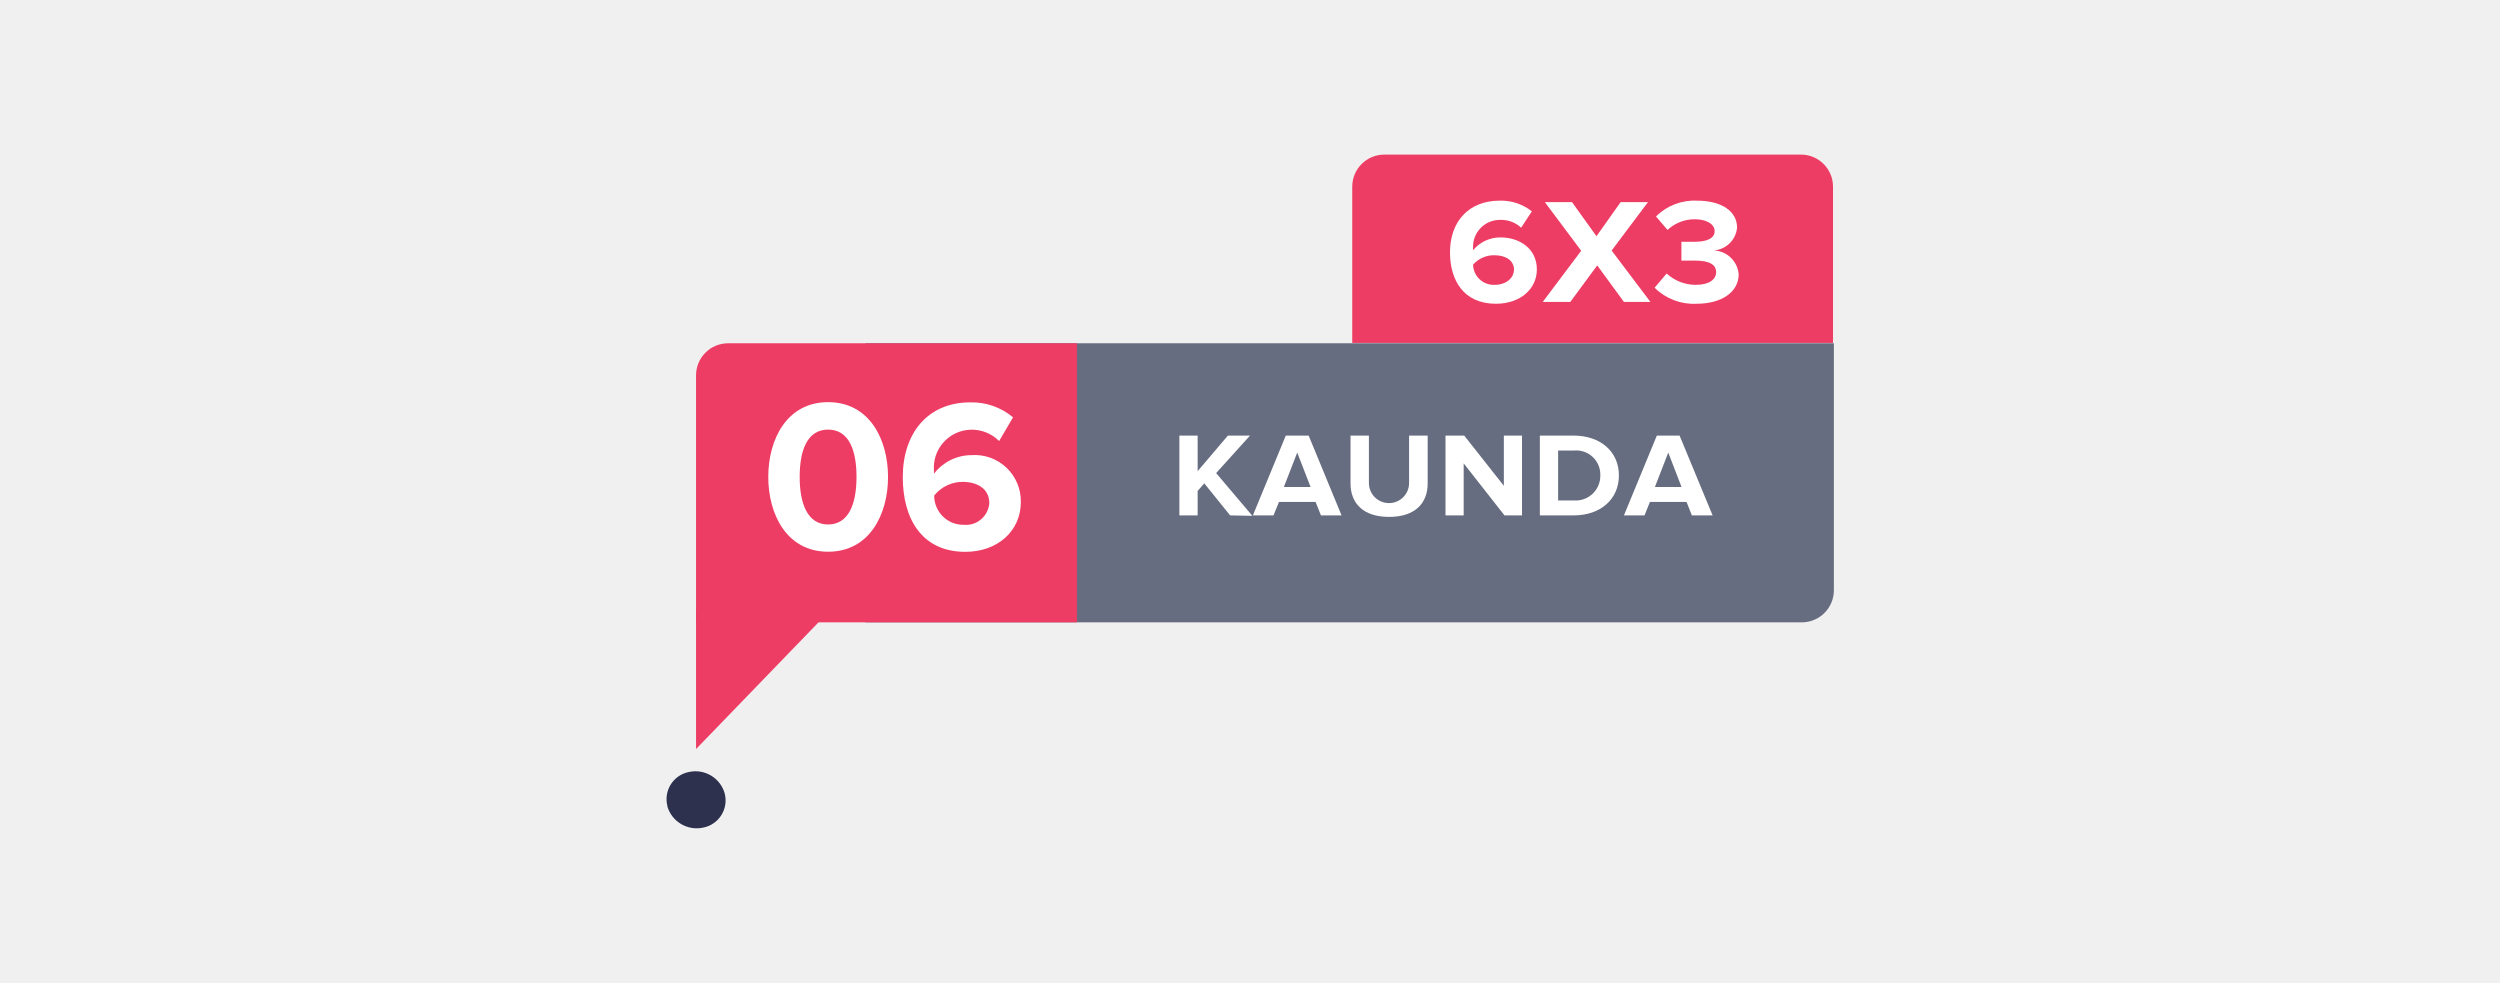
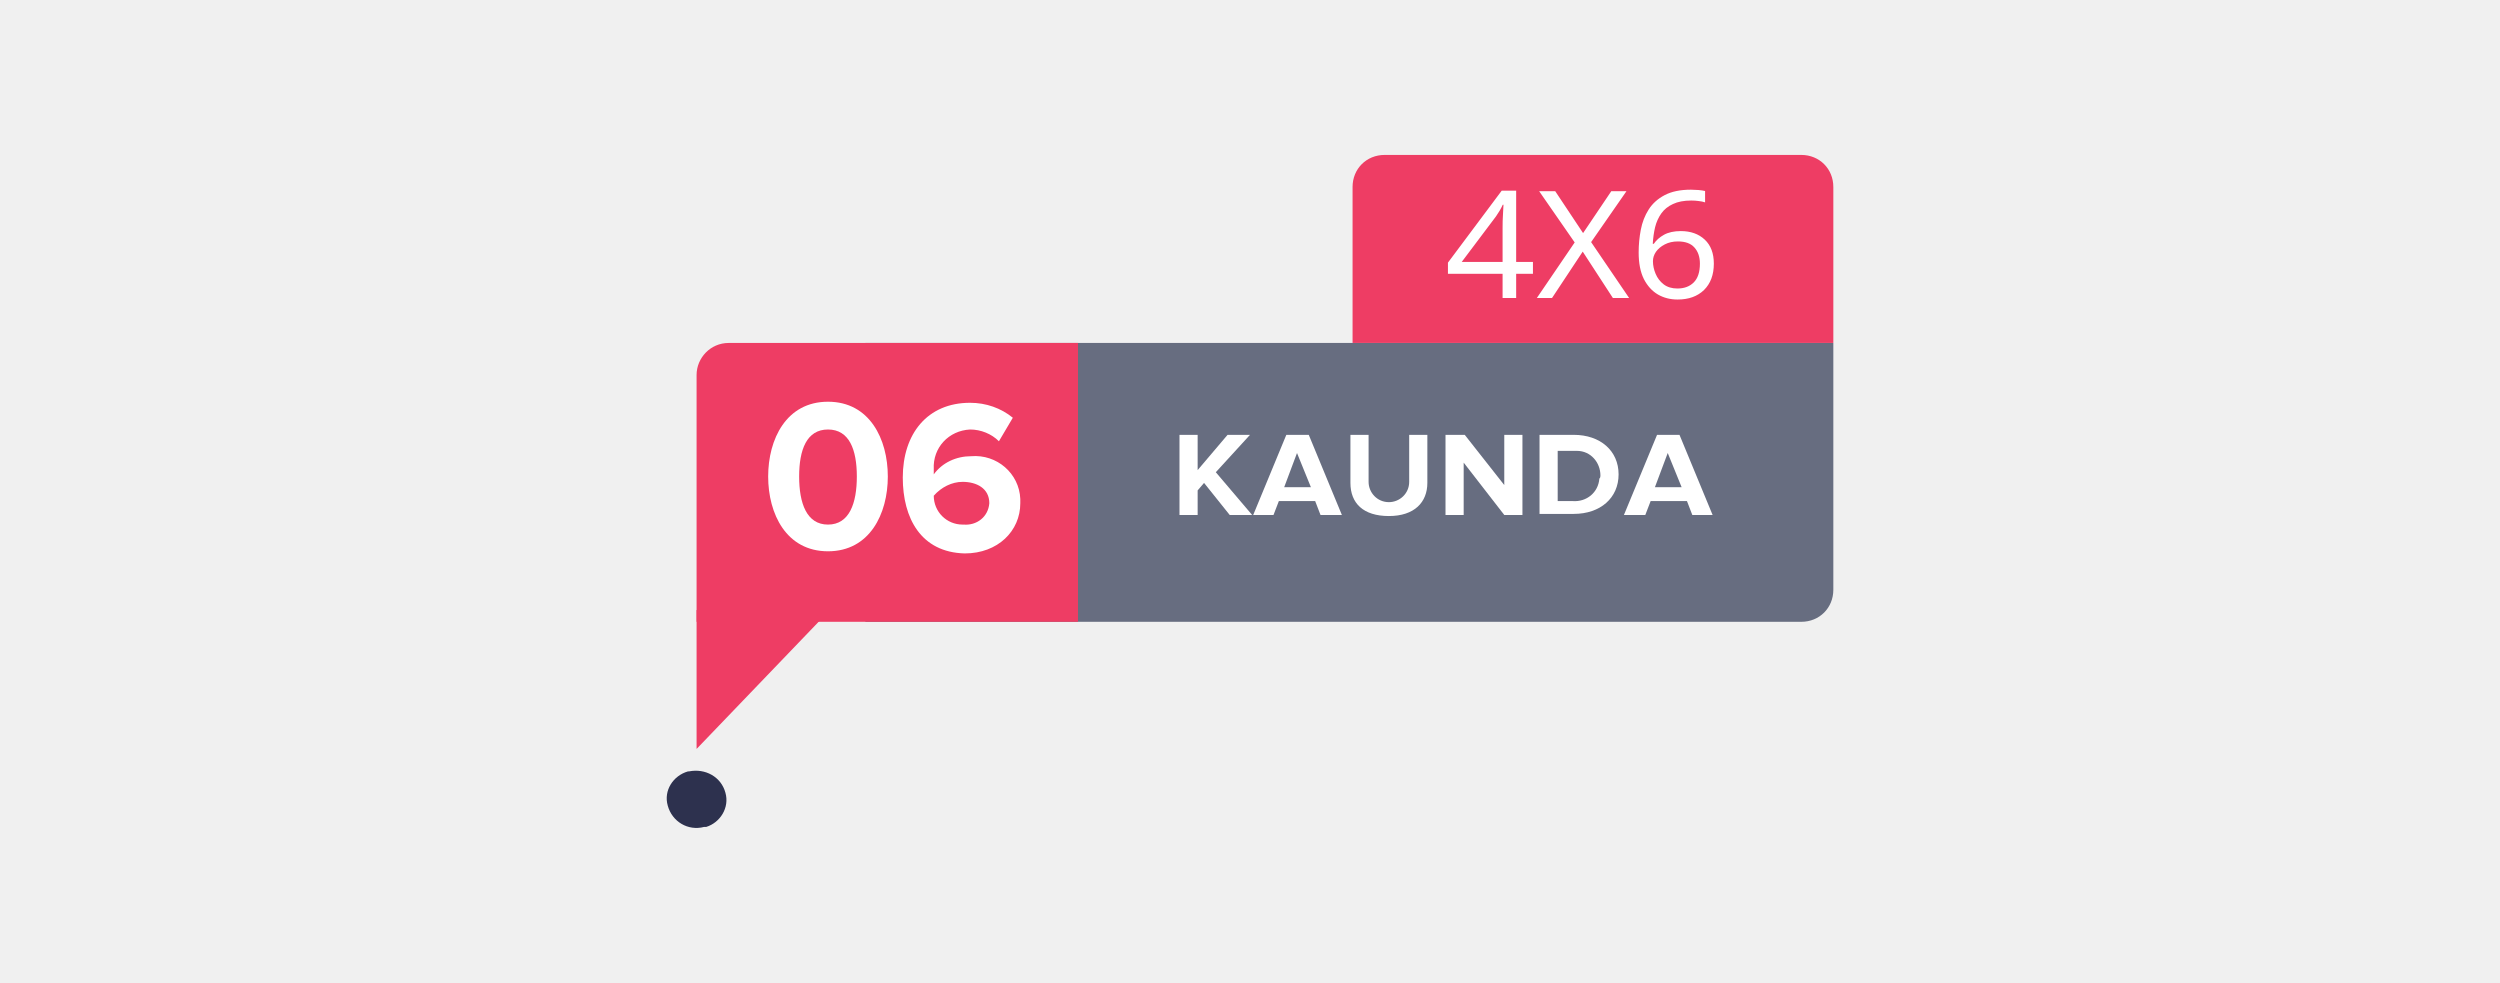
- <svg xmlns="http://www.w3.org/2000/svg" width="243.725" height="95.826" id="Layer_1" data-name="Layer 1" viewBox="0 0 234 84">
-   <defs>
-     <style>.cls-1{fill:none;}.cls-2{fill:#676d80;}.cls-3{fill:#fff;}.cls-4{fill:#ee3d64;}.cls-5{fill:#2d314e;}.cls-6{clip-path:url(#clip-path);}</style>
-     <clipPath id="clip-path">
-       <rect class="cls-1" x="135.22" y="13.97" width="27.74" height="10.67" />
+ <svg xmlns="http://www.w3.org/2000/svg" xmlns:xlink="http://www.w3.org/1999/xlink" width="243.725" height="95.826" version="1.1" id="Layer_1" x="0px" y="0px" viewBox="0 0 234 84" style="enable-background:new 0 0 234 84;" xml:space="preserve">
+   <style type="text/css">
+ 	.st0{fill:#676D80;}
+ 	.st1{fill:#FFFFFF;}
+ 	.st2{fill:#EE3D64;}
+ 	.st3{fill:#2D314E;}
+ 	.st4{clip-path:url(#SVGID_00000088819584589585406060000014394839877736285329_);}
+ 	.st5{font-family:'ProximaNova-Bold';}
+ 	.st6{font-size:14.005px;}
+ </style>
+   <path class="st0" d="M81,28.1h90.6l0,0v23.1c0,1.7-1.3,3-3,3H81l0,0V28.1L81,28.1z" />
+   <path class="st1" d="M115.1,44.2l-2.4-3l-0.6,0.7v2.3h-1.7v-7.5h1.7v3.3l2.8-3.3h2.1l-3.2,3.5l3.4,4L115.1,44.2z" />
+   <path class="st1" d="M123.6,44.2l-0.5-1.3h-3.4l-0.5,1.3h-1.9l3.1-7.5h2.1l3.1,7.5H123.6z M121.4,38.4l-1.2,3.2h2.5L121.4,38.4z" />
+   <path class="st1" d="M126.4,41.2v-4.5h1.7v4.4c0,1,0.8,1.9,1.9,1.9c1,0,1.9-0.8,1.9-1.9v-4.4h1.7v4.5c0,1.8-1.2,3.1-3.6,3.1  S126.4,43.1,126.4,41.2z" />
+   <path class="st1" d="M140.8,44.2l-3.8-4.9v4.9h-1.7v-7.5h1.8l3.7,4.7v-4.7h1.7v7.5H140.8z" />
+   <path class="st1" d="M144.1,44.2v-7.5h3.2c2.5,0,4.2,1.5,4.2,3.7s-1.7,3.7-4.2,3.7H144.1z M149.8,40.5c0-1.2-0.9-2.3-2.2-2.3  c-0.1,0-0.2,0-0.3,0h-1.5v4.7h1.4c1.3,0.1,2.4-0.8,2.5-2.1C149.8,40.7,149.8,40.6,149.8,40.5L149.8,40.5z" />
+   <path class="st1" d="M158.4,44.2l-0.5-1.3h-3.4l-0.5,1.3H152l3.1-7.5h2.1l3.1,7.5H158.4z M156.1,38.4l-1.2,3.2h2.5L156.1,38.4z" />
+   <path class="st2" d="M68.2,28.1h32.7l0,0v26.1l0,0H65.2l0,0V31.1C65.2,29.5,66.5,28.1,68.2,28.1z" />
+   <path class="st1" d="M71.9,40.6c0-3.5,1.7-7,5.6-7s5.6,3.5,5.6,7s-1.7,7-5.6,7S71.9,44.1,71.9,40.6z M80.2,40.6  c0-2.5-0.7-4.4-2.7-4.4s-2.7,1.9-2.7,4.4s0.7,4.5,2.7,4.5S80.2,43.1,80.2,40.6z" />
+   <path class="st1" d="M84.5,40.7c0-4.1,2.3-7,6.3-7c1.5,0,2.9,0.5,4,1.4l-1.3,2.2c-0.7-0.7-1.7-1.1-2.7-1.1c-2,0.1-3.5,1.7-3.4,3.7  c0,0.1,0,0.1,0,0.2c0,0.1,0,0.2,0,0.3c0.8-1.1,2.1-1.7,3.5-1.7c2.4-0.2,4.5,1.6,4.6,4c0,0.1,0,0.3,0,0.4c0,2.6-2.1,4.7-5.2,4.7  C86.2,47.7,84.5,44.5,84.5,40.7z M92.6,43.1c0-1.4-1.2-2-2.5-2c-1,0-2,0.5-2.7,1.3c0,1.5,1.2,2.7,2.7,2.7c0,0,0,0,0.1,0  C91.4,45.2,92.5,44.4,92.6,43.1C92.6,43.1,92.6,43.1,92.6,43.1z" />
+   <path class="st3" d="M62.5,71.4c-0.4-1.4,0.5-2.8,1.9-3.2c0,0,0.1,0,0.1,0c1.5-0.3,3,0.5,3.4,2c0.4,1.4-0.5,2.8-1.8,3.2  c-0.1,0-0.1,0-0.2,0C64.4,73.8,62.9,72.9,62.5,71.4" />
+   <path class="st2" d="M129.6,10.5h39c1.7,0,3,1.3,3,3v14.6l0,0h-45l0,0V13.5C126.6,11.8,127.9,10.5,129.6,10.5z" />
+   <polygon class="st2" points="65.2,66.1 77.2,53.6 65.2,53.1 " />
+   <g>
+     <defs>
+       <rect id="SVGID_1_" x="135.2" y="13.6" width="27.7" height="10.7" />
+     </defs>
+     <clipPath id="SVGID_00000127006374820876436220000013170271127904541846_">
+       <use xlink:href="#SVGID_1_" style="overflow:visible;" />
    </clipPath>
-   </defs>
-   <path class="cls-2" d="M81,28.13h90.65a0,0,0,0,1,0,0V51.25a3,3,0,0,1-3,3H81a0,0,0,0,1,0,0V28.13A0,0,0,0,1,81,28.13Z" />
-   <path class="cls-3" d="M115.14,44.24l-2.42-3-.62.71v2.29h-1.71V36.77h1.71V40.1l2.83-3.33H117l-3.17,3.51,3.39,4Z" />
-   <path class="cls-3" d="M123.64,44.24l-.5-1.26h-3.43l-.51,1.26h-1.93l3.08-7.47h2.14l3.08,7.47Zm-2.22-5.88-1.25,3.22h2.5Z" />
-   <path class="cls-3" d="M126.41,41.25V36.77h1.72v4.44a1.88,1.88,0,0,0,3.76,0V36.77h1.74v4.48c0,1.85-1.18,3.13-3.61,3.13S126.41,43.1,126.41,41.25Z" />
-   <path class="cls-3" d="M140.82,44.24,137,39.37v4.87h-1.7V36.77h1.75l3.71,4.7v-4.7h1.7v7.47Z" />
-   <path class="cls-3" d="M144.13,44.24V36.77h3.16c2.5,0,4.24,1.49,4.24,3.73s-1.74,3.74-4.23,3.74Zm5.66-3.74a2.26,2.26,0,0,0-2.49-2.33h-1.46v4.67h1.45A2.31,2.31,0,0,0,149.79,40.5Z" />
-   <path class="cls-3" d="M158.36,44.24l-.5-1.26h-3.43l-.5,1.26H152l3.08-7.47h2.13l3.09,7.47Zm-2.21-5.88-1.25,3.22h2.49Z" />
-   <path class="cls-4" d="M68.15,28.13H100.8a0,0,0,0,1,0,0V54.25a0,0,0,0,1,0,0H65.15a0,0,0,0,1,0,0V31.13A3,3,0,0,1,68.15,28.13Z" />
-   <path class="cls-3" d="M71.91,40.64c0-3.49,1.72-7,5.6-7s5.61,3.5,5.61,7-1.73,7-5.61,7S71.91,44.13,71.91,40.64Zm8.26,0c0-2.5-.71-4.43-2.66-4.43s-2.66,1.93-2.66,4.43.73,4.45,2.66,4.45S80.17,43.14,80.17,40.64Z" />
-   <path class="cls-3" d="M84.5,40.66c0-4.1,2.32-7,6.32-7a6,6,0,0,1,4,1.4l-1.3,2.22a3.61,3.61,0,0,0-2.7-1.06,3.55,3.55,0,0,0-3.4,3.84,1.32,1.32,0,0,0,0,.28,4.43,4.43,0,0,1,3.48-1.74A4.32,4.32,0,0,1,95.55,43c0,2.64-2.11,4.65-5.2,4.65C86.23,47.65,84.5,44.48,84.5,40.66Zm8.1,2.44c0-1.42-1.22-2-2.49-2a3.42,3.42,0,0,0-2.67,1.28,2.72,2.72,0,0,0,2.75,2.74A2.2,2.2,0,0,0,92.6,43.1Z" />
-   <path class="cls-5" d="M62.47,71.45a2.59,2.59,0,0,1,2-3.19,2.84,2.84,0,0,1,3.36,2,2.59,2.59,0,0,1-2,3.2,2.86,2.86,0,0,1-3.37-2" />
-   <path class="cls-4" d="M129.57,10.47h39a3,3,0,0,1,3,3V28.1a0,0,0,0,1,0,0h-45a0,0,0,0,1,0,0V13.47A3,3,0,0,1,129.57,10.47Z" />
-   <g class="cls-6">
-     <path class="cls-3" d="M135.72,19.61c0-2.83,1.71-4.83,4.66-4.83a4.62,4.62,0,0,1,3,1l-1,1.53a2.75,2.75,0,0,0-2-.73,2.51,2.51,0,0,0-2.5,2.65.62.62,0,0,0,0,.19,3.3,3.3,0,0,1,2.56-1.2c1.8,0,3.41,1.05,3.41,3,0,1.82-1.55,3.21-3.83,3.21C137,24.43,135.72,22.24,135.72,19.61Zm6,1.68c0-1-.9-1.4-1.84-1.4a2.59,2.59,0,0,0-2,.88,1.93,1.93,0,0,0,2,1.89C141.07,22.66,141.7,21.93,141.7,21.29Z" />
-     <path class="cls-3" d="M152,24.26l-2.5-3.42-2.52,3.42H144.4L148,19.47l-3.4-4.55h2.54l2.29,3.19,2.26-3.19h2.56l-3.4,4.53,3.63,4.81Z" />
-     <path class="cls-3" d="M154.87,22.93,156,21.6a4,4,0,0,0,2.74,1.06c1.21,0,1.89-.49,1.89-1.19s-.62-1.08-2-1.08c-.42,0-1.1,0-1.25,0V18.63h1.25c1.11,0,1.86-.31,1.86-1s-.83-1.11-1.86-1.11a3.73,3.73,0,0,0-2.55,1L155,16.26a5.09,5.09,0,0,1,3.82-1.48c2.34,0,3.77,1,3.77,2.53a2.36,2.36,0,0,1-2.18,2.13,2.43,2.43,0,0,1,2.33,2.24c0,1.61-1.54,2.75-3.94,2.75A5.2,5.2,0,0,1,154.87,22.93Z" />
+     <g style="clip-path:url(#SVGID_00000127006374820876436220000013170271127904541846_);">
+       <text transform="matrix(1.0697 0 0 1 135.2101 23.8938)" class="st1 st5 st6">4X6</text>
+     </g>
  </g>
-   <polygon class="cls-4" points="65.15 66.11 77.22 53.62 65.15 53.08 65.15 66.11" />
</svg>
